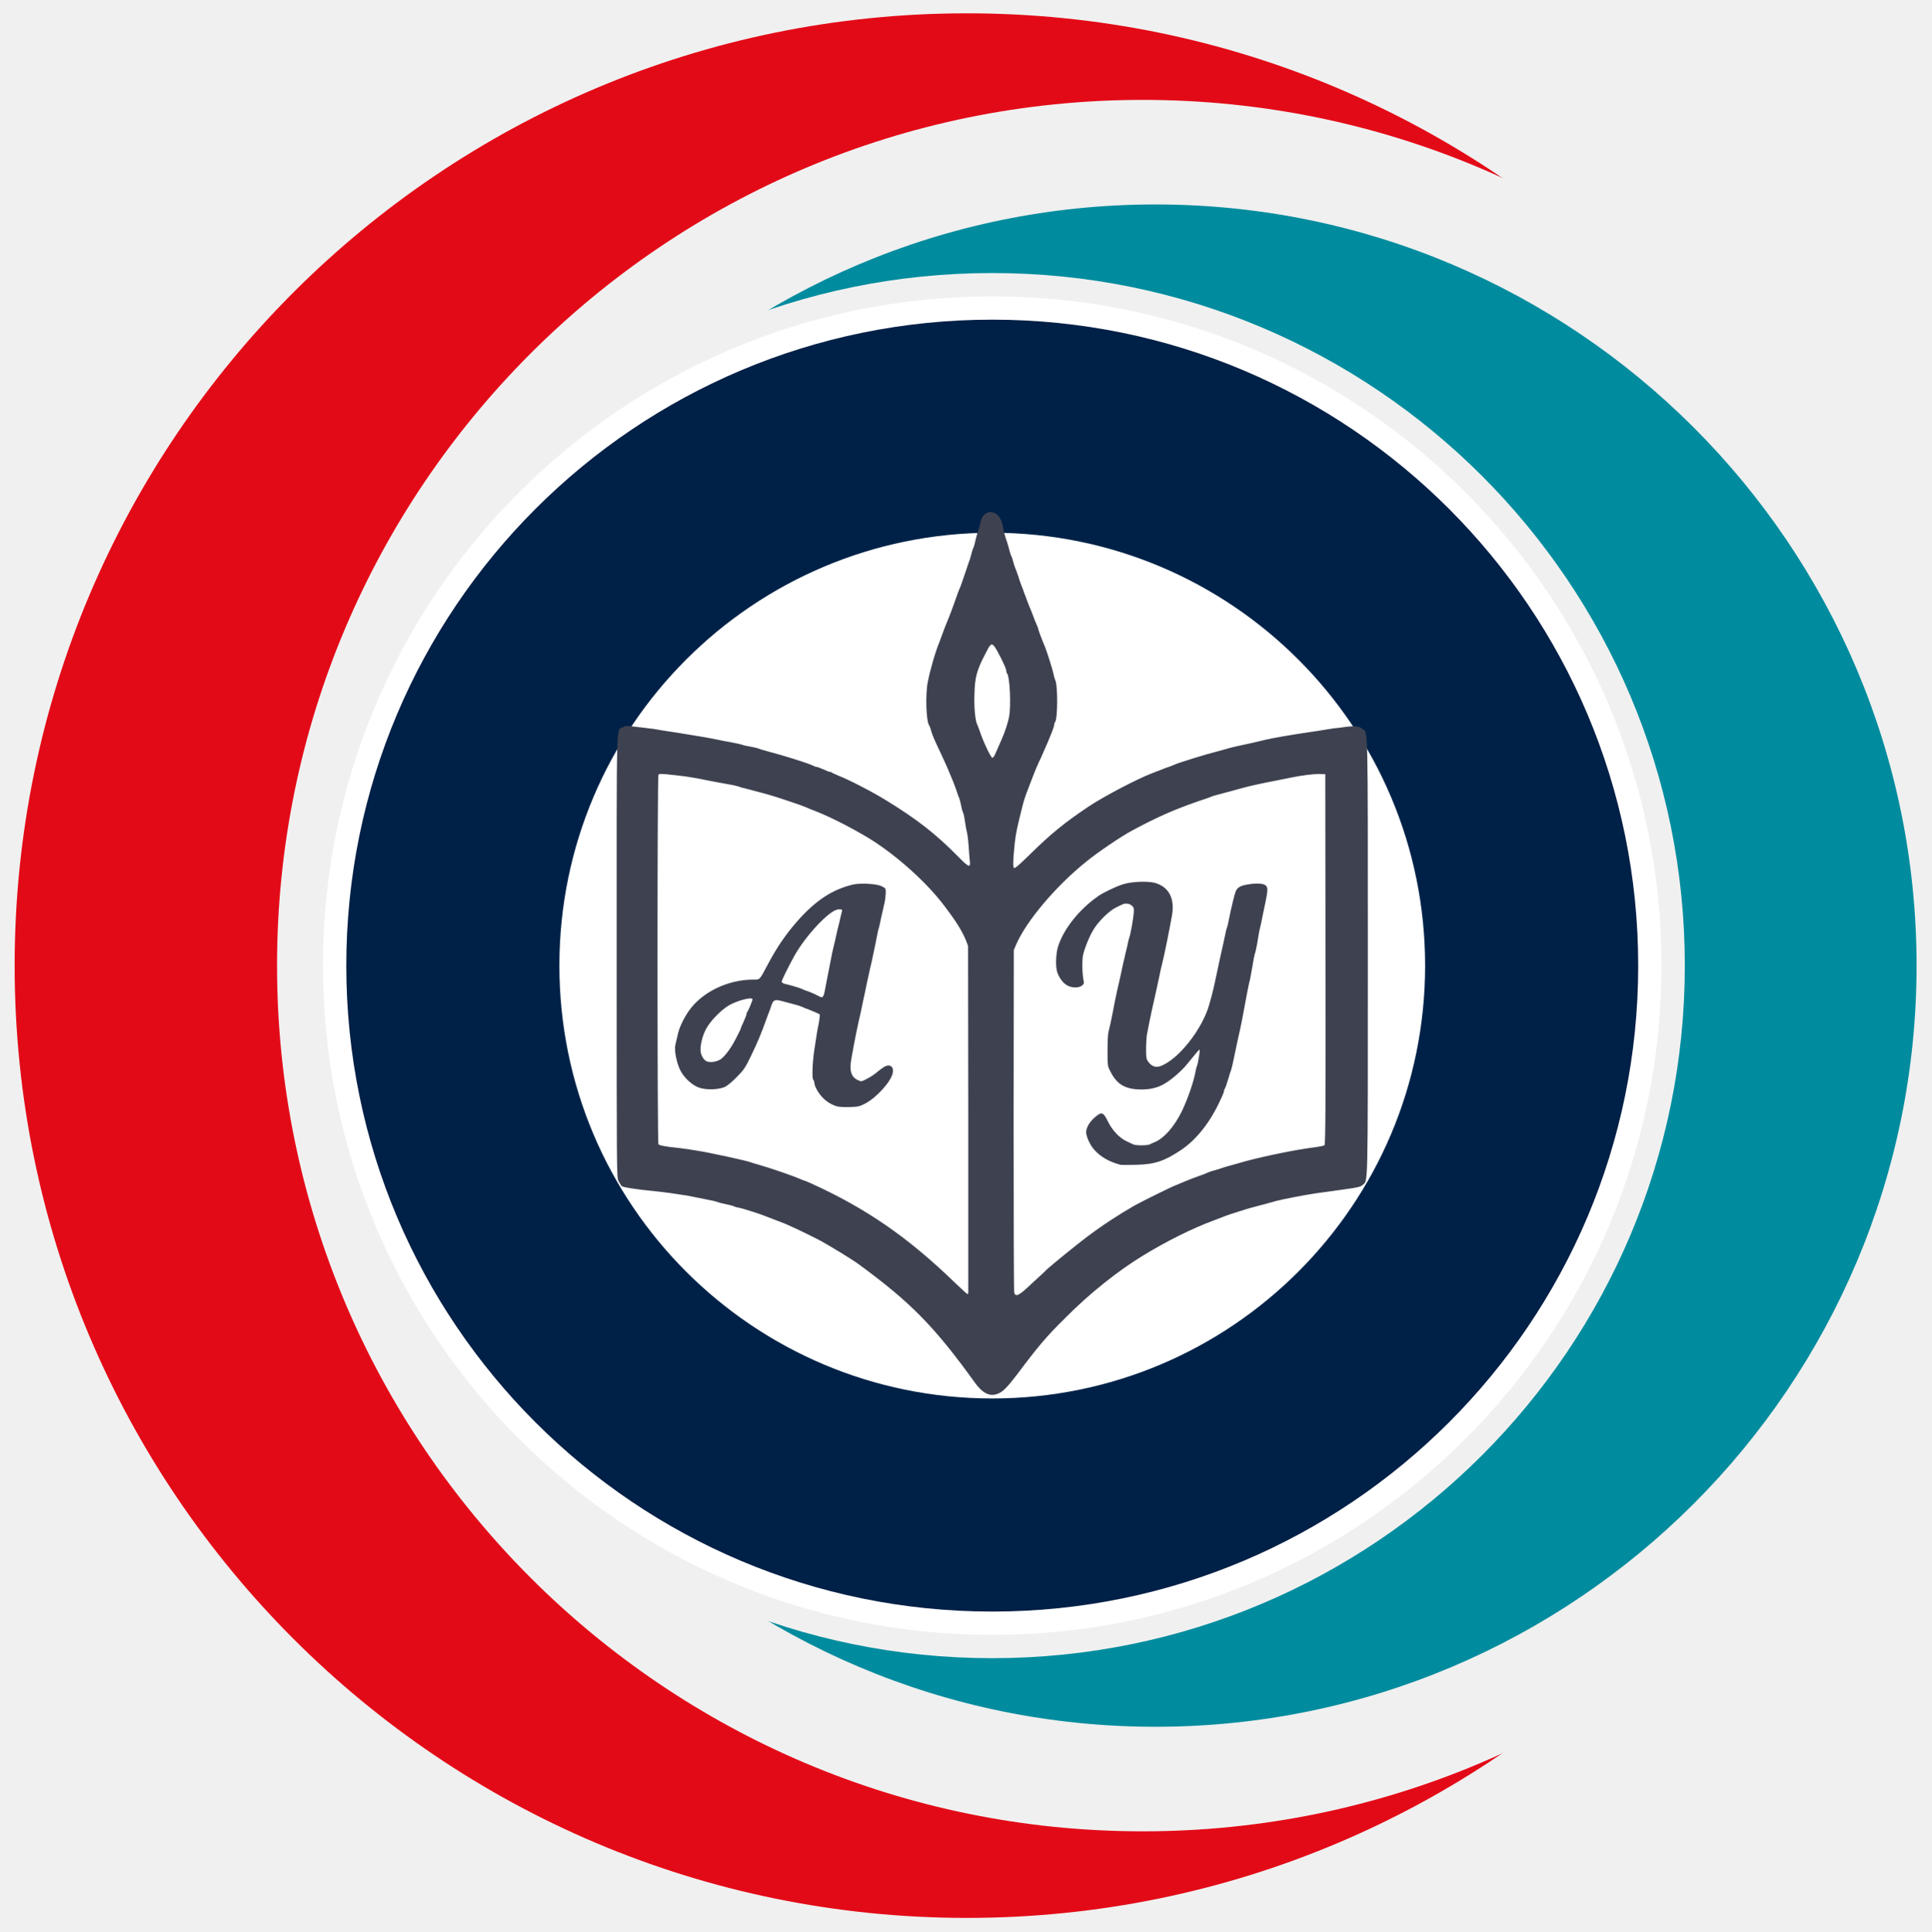
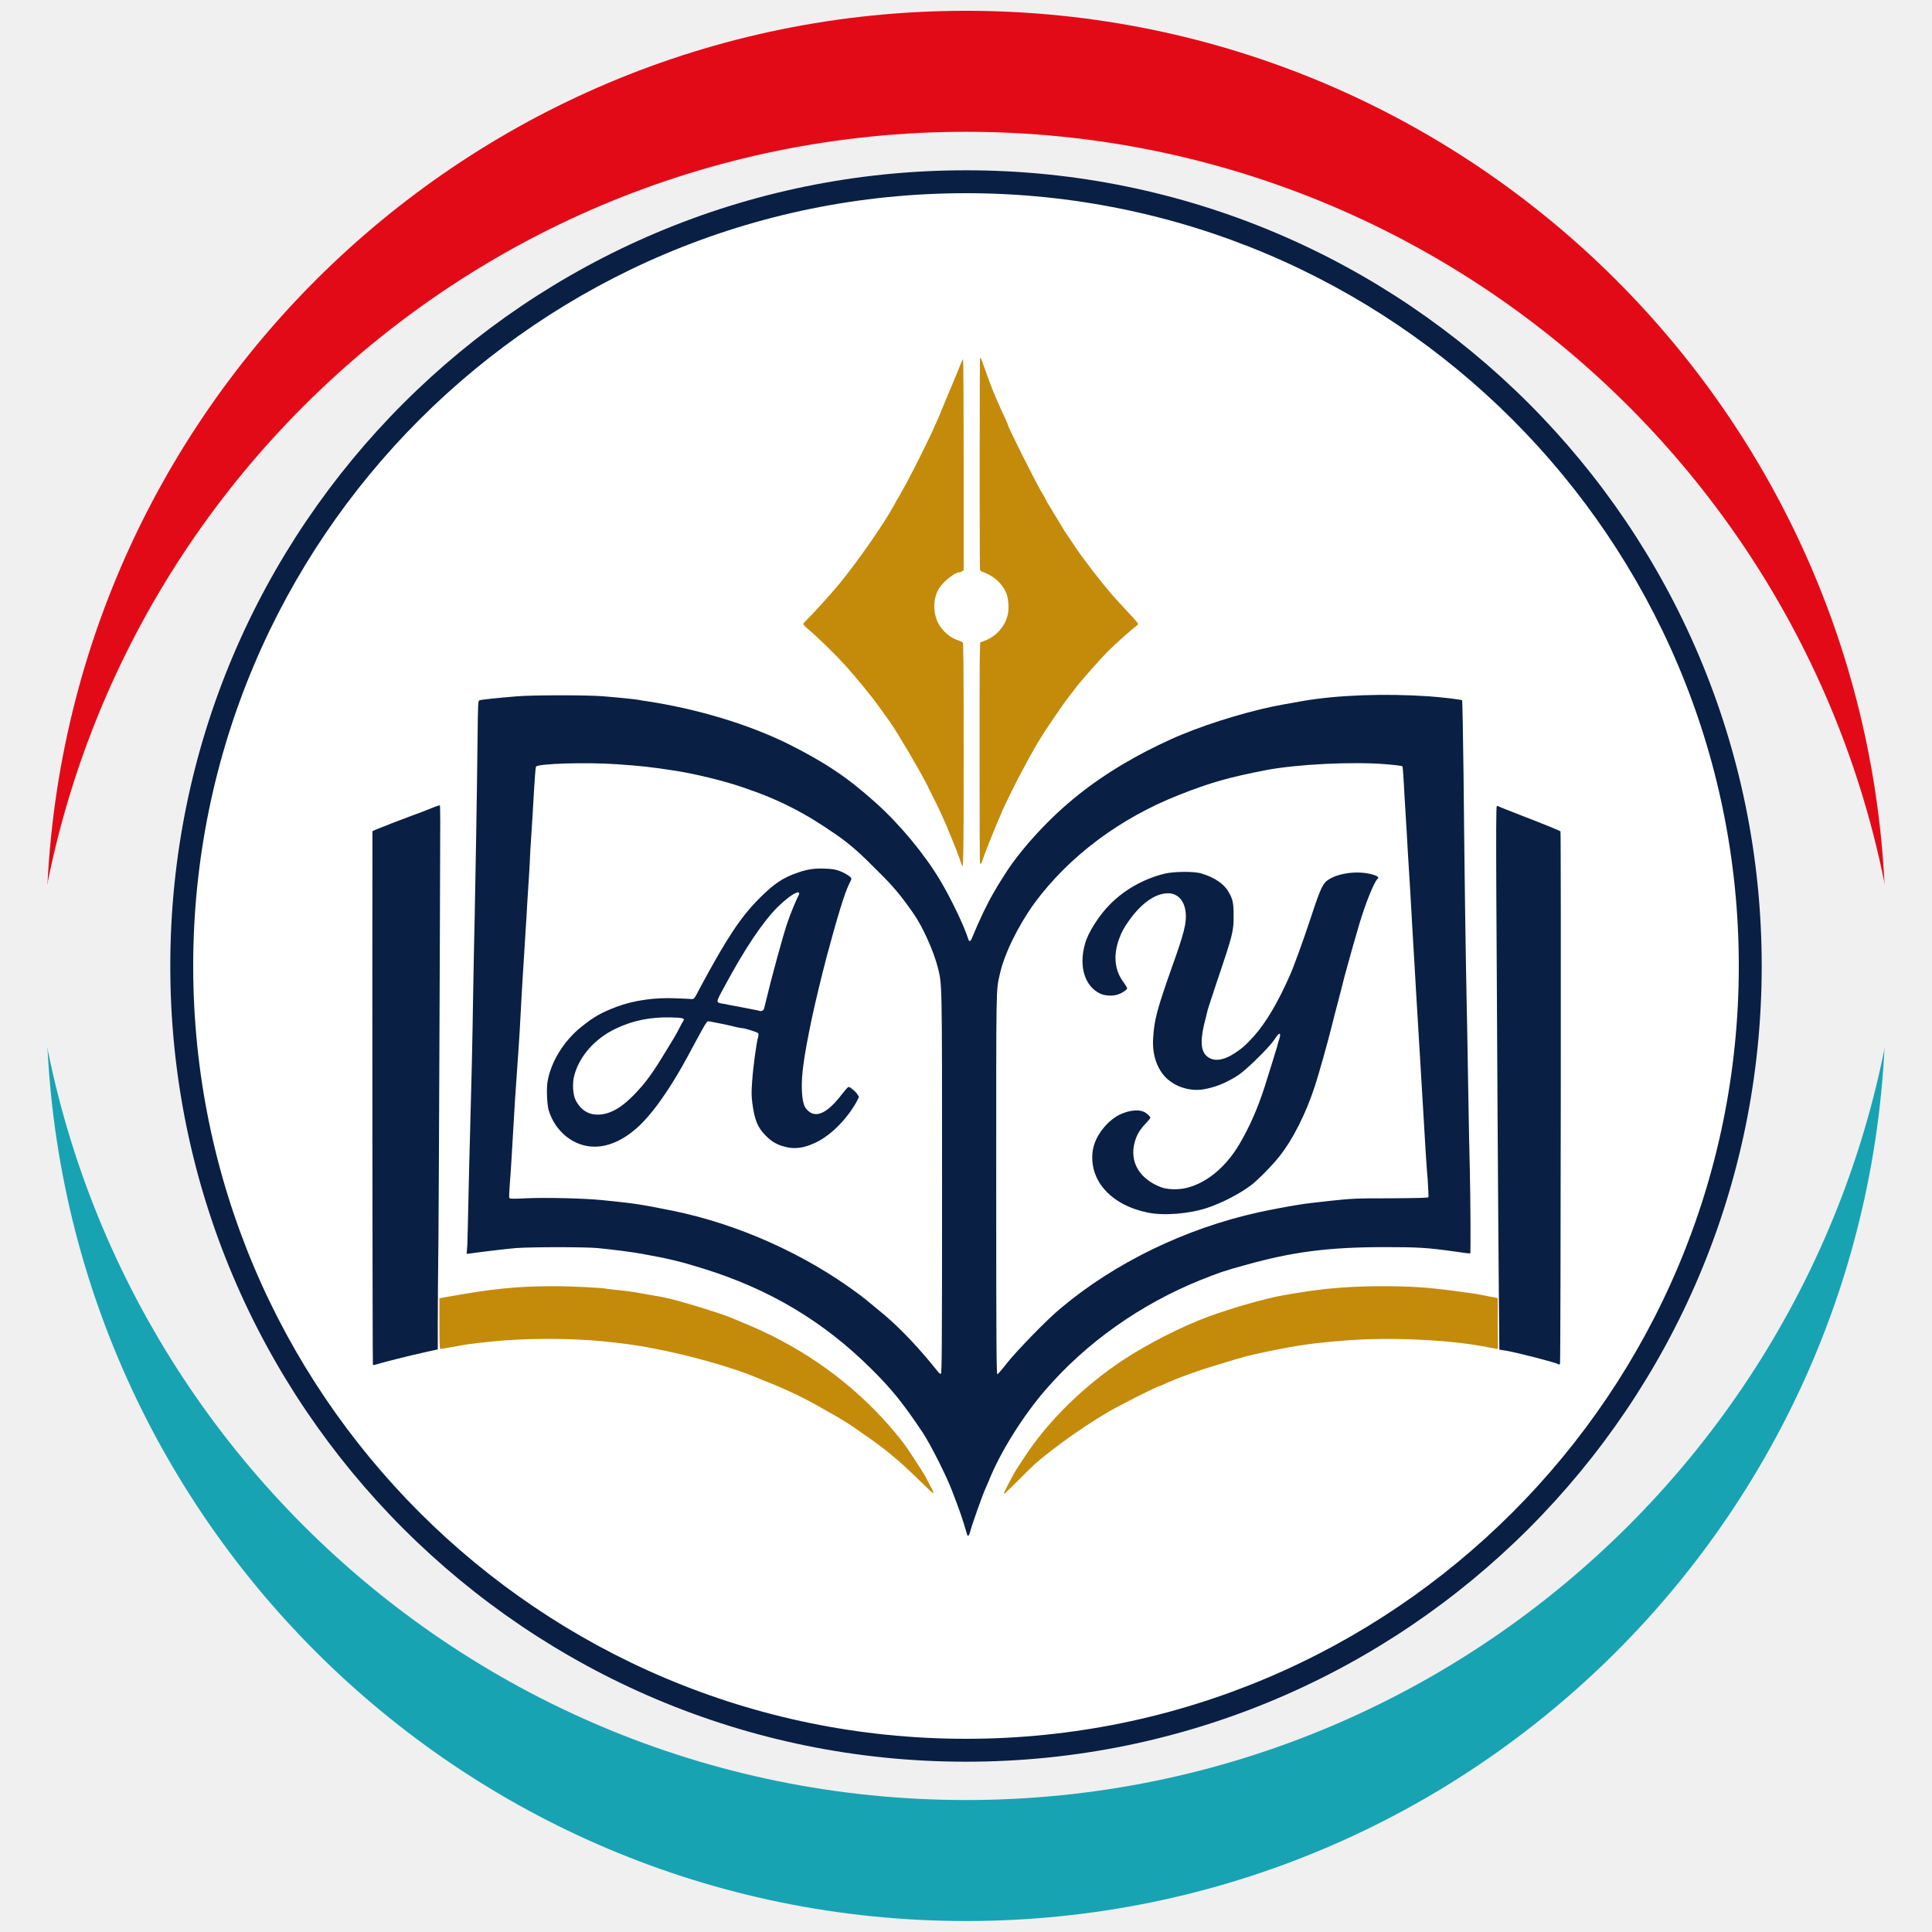
- <svg xmlns="http://www.w3.org/2000/svg" viewBox="15 17.4 290 290" role="img" aria-label="Arif Yılmaz logosu">
-   <mask id="km">
-     <rect x="0" y="0" width="330" height="330" fill="#fff" />
-     <path fill="#000" d="M56.6 162.4a130.0 130.0 0 1 0 260.0 0a130.0 130.0 0 1 0 -260.0 0Z" />
+ <svg xmlns="http://www.w3.org/2000/svg" viewBox="22 34 1180 1180" role="img" aria-label="Arif Yılmaz logosu">
+   <mask id="ky">
+     <rect x="0" y="0" width="1300" height="1300" fill="#fff" />
+     <path fill="#000" d="M39.8 686.7a572.2 572.2 0 1 0 1144.4 0a572.2 572.2 0 1 0 -1144.4 0Z" />
  </mask>
-   <mask id="fm">
-     <rect x="0" y="0" width="330" height="330" fill="#fff" />
-     <path fill="#000" d="M60.0 162.4a104.0 104.0 0 1 0 208.0 0a104.0 104.0 0 1 0 -208.0 0Z" />
+   <mask id="fy">
+     <rect x="0" y="0" width="1300" height="1300" fill="#fff" />
+     <path fill="#000" d="M39.8 561.2a572.2 572.2 0 1 0 1144.4 0a572.2 572.2 0 1 0 -1144.4 0Z" />
  </mask>
-   <path fill="#E30A17" mask="url(#km)" d="M17.2 162.4a143.0 143.0 0 1 0 286.0 0a143.0 143.0 0 1 0 -286.0 0Z" />
-   <path fill="#008C9E" mask="url(#fm)" d="M74.2 162.4a114.3 114.3 0 1 0 228.6 0a114.3 114.3 0 1 0 -228.6 0Z" />
-   <path fill="#fff" d="M63.5 162.4a100.5 100.5 0 1 0 201.0 0a100.5 100.5 0 1 0 -201.0 0Z" />
-   <path fill="#002147" fill-rule="evenodd" d="M67.0 162.4a97.0 97.0 0 1 0 194.0 0a97.0 97.0 0 1 0 -194.0 0ZM99.0 162.4a65.0 65.0 0 1 0 130.0 0a65.0 65.0 0 1 0 -130.0 0Z" />
-   <path fill="#3E4250" fill-rule="evenodd" transform="translate(87.20 83.80) scale(0.3)" d="M251.9 475.5C250.7 474.8 248.7 472.7 247.5 471.0C227.2 442.8 215.3 430.6 188.9 411.3C185.9 409.1 175.6 402.8 170.2 399.8C167.6 398.4 157.0 393.2 155.2 392.5C154.7 392.2 153.4 391.7 152.3 391.2C151.3 390.8 149.0 389.9 147.1 389.2C145.2 388.5 143.3 387.7 142.7 387.5C140.7 386.6 131.1 383.5 129.2 383.2C128.1 383.0 127.0 382.7 126.7 382.5C126.4 382.3 124.7 381.8 123.0 381.5C121.2 381.1 119.3 380.7 118.7 380.4C118.2 380.2 117.0 379.9 116.2 379.7C112.9 379.0 104.6 377.4 103.2 377.1C98.3 376.3 91.1 375.3 87.0 374.9C77.6 374.0 71.4 373.0 70.6 372.4C70.2 372.1 69.5 370.9 68.9 369.8C68.0 367.8 68.0 365.6 68.0 257.1C68.0 135.0 67.7 144.4 71.1 142.7C72.5 141.9 73.2 141.9 77.9 142.5C80.8 142.8 83.8 143.2 84.5 143.3C85.1 143.3 87.1 143.6 88.7 143.9C90.4 144.2 94.6 144.9 98.2 145.4C105.9 146.6 115.3 148.2 118.5 148.9C119.7 149.2 122.7 149.8 125.2 150.2C127.7 150.7 130.2 151.2 130.7 151.4C131.3 151.7 133.2 152.1 135.0 152.4C136.7 152.7 138.7 153.2 139.2 153.4C139.8 153.7 142.1 154.4 144.5 155.0C151.1 156.7 162.9 160.4 165.8 161.7C166.6 162.1 167.6 162.5 167.9 162.5C168.3 162.5 169.7 163.0 171.3 163.7C172.8 164.4 174.3 165.0 174.6 165.0C175.0 165.0 175.5 165.1 175.7 165.4C176.0 165.6 177.6 166.3 179.2 167.0C184.1 168.9 195.8 174.9 202.6 179.1C218.0 188.5 227.7 196.0 238.9 207.4C244.5 213.1 245.3 213.3 244.7 209.0C244.6 207.7 244.3 204.7 244.2 202.2C244.0 199.7 243.7 196.9 243.5 196.0C243.2 195.0 242.7 192.4 242.4 190.2C242.1 188.0 241.7 186.0 241.5 185.7C241.3 185.4 240.8 183.9 240.5 182.2C240.2 180.6 239.7 178.8 239.5 178.2C239.2 177.7 238.7 176.2 238.3 175.0C237.5 172.5 235.8 168.2 234.6 165.5C234.2 164.5 233.5 163.0 233.2 162.2C232.8 161.4 231.7 158.8 230.6 156.5C226.8 148.5 226.0 146.6 225.4 144.4C225.1 143.2 224.6 142.0 224.4 141.7C222.9 139.6 222.5 126.4 223.7 120.2C224.9 114.0 227.5 105.0 229.5 100.2C229.7 99.7 230.8 96.7 231.9 93.7C233.1 90.7 234.2 87.8 234.5 87.2C234.7 86.7 235.9 83.6 237.0 80.5C238.1 77.3 239.3 74.0 239.7 73.2C240.1 72.4 241.2 69.2 242.2 66.2C243.2 63.2 244.2 60.3 244.4 59.7C244.7 59.2 245.1 57.6 245.5 56.2C245.8 54.8 246.3 53.5 246.4 53.2C246.6 52.9 247.1 51.5 247.4 50.0C248.1 46.9 248.9 44.2 249.5 42.7C249.7 42.2 250.0 40.8 250.2 39.8C250.6 37.2 252.8 35.0 255.0 35.0C258.0 35.0 260.5 37.6 261.2 41.7C261.5 43.8 262.8 48.6 263.5 50.2C263.7 50.8 264.1 52.3 264.5 53.7C264.8 55.1 265.3 56.4 265.4 56.7C265.6 57.0 266.1 58.2 266.4 59.5C266.7 60.7 267.2 62.2 267.4 62.7C267.7 63.3 268.4 65.2 269.0 67.0C269.5 68.7 270.2 70.7 270.4 71.2C270.7 71.8 271.1 73.0 271.5 74.0C271.8 74.9 272.2 76.2 272.5 76.7C272.7 77.3 273.2 78.7 273.7 80.0C274.2 81.2 274.8 82.9 275.2 83.7C275.5 84.5 276.1 86.0 276.5 87.0C276.8 87.9 277.5 89.7 278.0 90.8C278.5 92.0 279.0 93.1 279.0 93.3C278.9 93.7 281.2 99.7 282.5 102.7C283.5 105.2 286.4 114.4 286.7 116.2C286.9 117.3 287.3 118.6 287.5 119.0C288.9 121.7 288.8 138.7 287.4 140.2C287.2 140.4 287.0 141.0 287.0 141.5C287.0 141.9 286.5 143.5 285.9 145.0C284.4 148.8 283.9 150.0 280.5 157.7C279.8 159.1 278.8 161.3 278.2 162.7C277.6 164.1 276.4 167.1 275.5 169.5C271.8 179.2 272.1 178.0 269.4 189.2C267.9 195.4 267.4 198.2 266.8 205.6C266.4 210.8 266.4 212.6 266.9 213.1C267.3 213.5 269.3 211.8 275.3 205.9C285.5 195.9 292.0 190.6 304.2 182.4C311.7 177.4 328.2 168.7 336.0 165.7C338.6 164.7 341.2 163.7 341.7 163.5C342.3 163.2 343.5 162.8 344.5 162.5C345.4 162.1 346.7 161.7 347.2 161.4C349.7 160.3 363.3 156.1 369.0 154.7C370.7 154.2 372.5 153.7 373.0 153.6C373.9 153.2 380.4 151.7 386.2 150.5C388.7 149.9 391.7 149.2 393.0 148.9C396.2 148.1 405.1 146.6 413.0 145.4C416.7 144.9 421.1 144.2 422.7 143.9C424.4 143.6 426.4 143.3 427.2 143.2C428.0 143.2 430.7 142.8 433.1 142.5C437.8 141.9 439.5 142.1 441.4 143.6C444.1 145.6 444.0 139.5 444.0 257.8C444.0 377.0 444.1 369.2 441.4 371.8C440.4 372.7 438.9 373.1 432.9 373.9C429.0 374.5 424.8 375.0 423.7 375.2C422.6 375.3 420.2 375.7 418.5 375.9C412.9 376.7 401.0 379.0 397.7 379.9C396.6 380.3 394.0 380.9 392.0 381.5C388.0 382.5 382.2 384.1 381.0 384.6C380.5 384.7 379.0 385.2 377.5 385.7C375.9 386.2 373.9 386.8 373.0 387.2C372.0 387.6 369.3 388.6 367.0 389.5C356.2 393.5 343.5 399.8 331.7 407.0C319.0 414.7 304.7 426.1 292.7 438.2C283.0 447.8 279.5 451.9 268.0 467.2C263.5 473.1 261.2 475.4 258.8 476.3C256.2 477.3 254.3 477.0 251.9 475.5ZM275.6 421.3C279.0 418.2 282.5 415.0 283.4 414.0C286.2 411.5 297.2 402.5 303.0 398.1C310.8 392.2 319.0 386.8 327.2 382.1C330.5 380.2 347.2 372.0 347.7 372.0C347.8 372.0 348.9 371.5 350.1 371.0C351.3 370.5 354.1 369.3 356.5 368.4C358.8 367.6 361.3 366.6 362.0 366.4C364.7 365.2 365.3 365.0 367.5 364.4C368.7 364.1 370.2 363.6 370.7 363.4C371.3 363.2 373.1 362.6 374.7 362.2C376.4 361.7 380.2 360.7 383.2 359.8C393.0 357.2 408.6 354.0 417.7 352.9C419.9 352.6 422.0 352.2 422.3 351.9C422.8 351.4 422.9 333.5 422.8 258.8L422.7 166.2L420.2 166.1C417.8 165.9 410.0 166.9 405.5 167.9C404.2 168.2 400.8 168.8 398.0 169.4C392.2 170.5 384.7 172.1 382.0 172.9C381.0 173.2 378.5 173.8 376.5 174.4C368.6 176.5 366.7 177.0 365.7 177.4C365.2 177.7 362.2 178.7 359.2 179.7C347.3 183.8 338.4 187.7 326.0 194.4C321.0 197.0 308.3 205.6 303.0 210.0C287.7 222.3 273.0 239.8 268.0 251.4L266.8 254.2L266.7 339.5C266.7 386.3 266.8 425.2 267.0 425.8C267.8 428.0 269.4 427.2 275.6 421.3ZM244.0 425.8C244.0 425.5 244.0 386.3 244.0 338.7L243.9 252.2L242.9 249.5C241.0 244.9 238.3 240.4 232.7 233.0C224.4 221.7 210.6 209.0 197.2 200.1C189.7 195.2 176.4 188.2 168.1 184.9C165.9 184.1 163.5 183.1 162.7 182.7C160.7 181.8 147.0 177.2 143.2 176.2C135.5 174.1 132.6 173.4 131.5 173.1C130.8 173.0 129.8 172.7 129.2 172.4C128.7 172.2 126.2 171.6 123.7 171.2C121.2 170.8 116.8 169.9 114.0 169.4C111.1 168.8 107.6 168.1 106.2 167.9C104.8 167.6 100.5 167.0 96.5 166.6C90.3 165.9 89.3 165.9 88.9 166.5C88.3 167.4 88.3 350.5 88.9 351.4C89.2 351.9 91.2 352.3 94.8 352.8C97.8 353.1 101.8 353.6 103.7 353.9C105.6 354.2 107.9 354.6 108.7 354.7C114.5 355.6 132.0 359.4 135.0 360.4C135.6 360.7 137.6 361.2 139.2 361.7C145.5 363.5 156.2 367.2 159.8 368.8C160.6 369.1 161.5 369.5 161.6 369.5C161.8 369.5 163.4 370.1 165.3 371.0C192.9 383.5 214.0 398.1 237.4 420.8C240.6 423.9 243.4 426.4 243.6 426.4C243.8 426.4 244.0 426.2 244.0 425.8ZM320.2 361.7C314.7 360.3 310.1 357.7 307.0 354.1C305.0 351.9 303.0 347.5 303.0 345.4C303.0 343.2 304.6 340.3 307.3 338.0C310.7 335.0 311.5 335.2 313.8 339.8C316.0 344.4 319.6 348.2 323.2 349.9C324.6 350.6 326.1 351.3 326.6 351.5C327.7 352.1 333.7 352.1 334.8 351.5C335.3 351.2 336.5 350.7 337.5 350.3C342.2 348.2 347.1 342.6 350.9 334.9C353.6 329.3 356.5 321.1 357.5 316.2C357.8 314.6 358.2 312.8 358.5 312.2C359.0 310.9 360.1 304.4 359.8 304.1C359.6 303.9 358.5 305.2 353.7 311.1C351.0 314.5 346.1 318.8 342.6 320.9C339.2 323.0 335.5 324.0 330.7 324.0C322.7 324.0 318.4 321.5 315.2 315.1C313.7 312.3 313.7 312.0 313.7 304.5C313.7 299.9 313.9 295.9 314.3 294.7C314.6 293.6 315.5 289.7 316.2 286.0C316.9 282.2 317.9 277.3 318.4 275.0C319.0 272.6 319.9 268.5 320.5 265.7C321.1 263.0 321.7 259.9 322.0 259.0C322.2 258.0 322.8 255.3 323.4 253.0C323.9 250.6 324.4 248.4 324.6 248.0C325.2 246.4 326.6 238.6 326.8 235.9C327.0 233.4 326.9 232.9 325.9 232.0C324.7 230.9 322.6 230.6 321.1 231.4C320.6 231.6 319.1 232.3 317.8 233.0C314.7 234.5 309.7 239.3 307.1 243.3C305.0 246.5 302.5 252.4 301.5 256.5C300.9 258.8 301.0 266.2 301.7 269.4C302.0 270.8 301.9 271.2 300.9 272.0C299.3 273.3 295.8 273.2 293.5 271.9C291.5 270.8 289.6 268.3 288.6 265.5C287.6 262.8 287.8 256.2 288.9 252.6C291.6 243.8 299.5 233.8 309.2 227.1C311.7 225.4 317.7 222.5 321.1 221.4C325.4 219.9 333.8 219.6 337.5 220.6C344.4 222.6 347.4 228.4 346.0 236.7C345.0 242.5 341.9 258.0 341.0 261.2C340.7 262.3 340.0 265.3 339.5 268.0C338.4 273.2 336.9 279.8 335.7 285.2C335.3 287.1 334.7 289.9 334.4 291.5C334.1 293.0 333.7 295.3 333.4 296.6C333.2 297.9 333.0 301.2 333.0 303.8C333.0 307.8 333.1 308.8 334.0 310.0C335.6 312.3 337.6 313.1 339.9 312.4C348.8 309.5 361.3 293.8 364.7 281.2C365.2 279.6 365.7 277.4 366.0 276.5C366.5 274.7 367.6 269.8 369.5 260.7C370.0 258.2 370.8 254.7 371.2 253.0C371.6 251.2 372.2 248.5 372.5 247.0C372.8 245.4 373.2 243.8 373.4 243.2C373.7 242.7 374.2 240.4 374.6 238.2C375.6 233.2 377.2 226.6 377.8 225.0C378.6 223.0 380.0 222.1 383.2 221.5C387.9 220.6 391.8 220.8 392.9 221.9C394.2 223.2 394.1 224.2 391.4 236.7C390.9 239.5 390.2 242.6 389.9 243.7C389.6 244.8 389.1 247.8 388.7 250.5C388.2 253.1 387.7 255.7 387.4 256.2C387.2 256.8 386.7 259.3 386.3 262.0C385.8 264.6 385.3 267.7 385.0 269.0C384.4 271.2 383.4 276.3 381.5 286.7C380.9 289.7 380.3 293.1 380.0 294.2C379.7 295.3 379.1 298.3 378.5 301.0C376.5 310.8 375.9 313.2 375.5 314.5C375.2 315.1 374.5 317.4 373.9 319.5C373.3 321.5 372.6 323.4 372.4 323.7C372.1 323.9 372.0 324.4 372.0 324.8C372.0 325.1 371.3 327.0 370.4 328.8C365.4 340.0 358.4 349.0 350.5 354.3C342.1 359.9 337.3 361.5 328.0 361.7C324.2 361.8 320.8 361.8 320.2 361.7ZM178.1 332.4C174.3 331.2 171.3 328.9 168.9 325.3C167.8 323.6 167.0 321.7 167.0 321.0C167.0 320.3 166.7 319.4 166.4 319.1C165.7 318.4 166.0 310.4 166.9 304.5C168.2 295.8 168.4 294.5 169.2 290.7C169.6 288.5 169.8 286.6 169.6 286.4C169.4 286.2 167.4 285.3 165.2 284.4C163.0 283.6 160.8 282.7 160.2 282.4C159.7 282.2 157.9 281.6 156.2 281.2C154.6 280.8 152.0 280.1 150.5 279.7C147.3 278.8 146.4 279.2 145.5 281.8C145.2 282.8 144.7 284.2 144.5 284.7C144.2 285.3 143.5 287.3 142.8 289.2C140.5 295.7 138.4 300.7 135.2 307.3C132.4 313.1 131.5 314.4 128.1 317.8C126.0 320.0 123.3 322.2 122.2 322.7C119.2 324.1 113.1 324.3 109.6 323.2C106.0 322.1 101.8 318.3 99.8 314.3C98.0 310.7 96.7 304.1 97.4 301.6C97.7 300.5 98.1 298.4 98.5 296.9C99.1 293.6 101.2 289.0 103.9 285.0C110.4 275.4 123.5 269.0 136.4 269.0C139.8 269.0 139.4 269.4 143.5 261.7C148.2 252.8 152.7 246.2 159.0 239.1C168.0 229.1 176.2 223.8 186.4 221.4C190.2 220.6 198.2 221.0 200.7 222.3C202.6 223.2 202.7 223.3 202.7 225.7C202.6 227.1 202.4 229.2 202.1 230.5C201.8 231.7 201.1 234.8 200.5 237.5C200.0 240.1 199.4 242.5 199.3 243.0C199.1 243.4 198.6 245.5 198.2 247.7C197.8 249.9 197.0 253.8 196.4 256.5C195.9 259.1 195.2 262.1 194.9 263.2C194.7 264.3 194.0 267.3 193.4 270.0C192.9 272.6 192.0 276.8 191.4 279.5C190.9 282.1 190.2 285.1 190.0 286.2C188.8 291.1 187.1 299.4 185.5 308.5C184.4 314.5 185.3 317.7 188.7 319.3C190.4 320.1 190.5 320.1 192.8 318.9C194.1 318.3 196.2 317.0 197.5 316.0C201.3 312.8 202.8 312.0 204.1 312.0C205.8 312.0 206.6 313.5 206.2 315.7C205.4 320.0 198.1 328.1 192.3 331.1C189.6 332.5 188.7 332.7 184.5 332.8C181.8 332.9 179.0 332.7 178.1 332.4ZM120.3 308.7C122.6 306.9 125.5 302.9 127.9 298.1C129.0 295.9 130.0 294.0 130.0 293.8C130.0 293.6 130.6 292.0 131.5 290.2C132.3 288.4 133.0 286.6 133.0 286.3C133.0 285.9 133.1 285.4 133.4 285.2C133.9 284.6 136.0 279.5 136.0 278.9C136.0 277.5 128.5 279.4 124.2 281.9C120.1 284.3 114.6 290.0 112.6 294.0C110.7 297.6 109.6 302.8 110.1 305.5C110.6 307.8 112.1 309.8 113.6 310.1C115.7 310.6 118.7 309.9 120.3 308.7ZM172.5 272.9C173.3 268.8 174.1 264.6 175.9 255.5C176.2 254.2 176.9 251.2 177.5 248.7C178.0 246.2 178.9 242.4 179.5 240.2C180.0 238.0 180.5 235.7 180.7 235.1C181.1 233.9 180.7 233.7 178.7 233.9C174.4 234.4 162.6 247.0 156.9 257.2C153.4 263.6 150.4 269.7 150.6 270.2C150.8 270.5 151.4 270.9 152.0 271.1C155.2 271.8 159.4 273.1 160.8 273.7C161.6 274.1 162.5 274.5 162.7 274.5C163.1 274.5 167.4 276.3 169.0 277.2C171.3 278.5 171.6 278.0 172.5 272.9ZM257.4 156.3C258.4 154.0 259.2 152.1 260.6 149.0C262.3 145.2 263.8 140.7 264.4 137.6C265.5 132.2 264.8 117.2 263.4 115.7C263.2 115.5 263.0 114.8 263.0 114.3C263.0 113.0 258.2 103.4 256.9 102.0C255.5 100.5 255.0 101.0 252.3 106.4C248.3 114.1 247.3 117.7 247.1 125.9C246.8 132.7 247.5 139.5 248.5 141.4C248.7 141.9 249.3 143.2 249.7 144.5C251.3 149.5 255.3 158.0 256.1 158.0C256.4 158.0 257.0 157.2 257.4 156.3Z" />
+   <path fill="#E30A17" mask="url(#ky)" d="M50.3 602.3a561.7 561.7 0 1 0 1123.4 0a561.7 561.7 0 1 0 -1123.4 0Z" />
+   <path fill="#18A3B3" mask="url(#fy)" d="M50.3 645.6a561.7 561.7 0 1 0 1123.4 0a561.7 561.7 0 1 0 -1123.4 0Z" />
+   <path fill="#FFFFFF" d="M126.0 624.0a486.0 486.0 0 1 0 972.0 0a486.0 486.0 0 1 0 -972.0 0Z" />
+   <path fill="#0A1F44" fill-rule="evenodd" d="M126.0 624.0a486.0 486.0 0 1 0 972.0 0a486.0 486.0 0 1 0 -972.0 0ZM140.0 624.0a472.0 472.0 0 1 0 944.0 0a472.0 472.0 0 1 0 -944.0 0Z" />
+   <g transform="translate(-258.46 -229.82) scale(1.42)">
+     <path fill="#0A1F44" fill-rule="evenodd" d="M613.5 845.9C611.3 838.4 610.6 836.4 607.0 827.0C604.5 820.4 597.7 807.0 594.4 802.0C586.2 789.7 581.1 783.3 572.4 774.7C551.8 754.2 528.6 740.3 499.9 731.4C490.3 728.4 484.9 727.1 473.7 725.1C469.5 724.3 461.5 723.3 454.5 722.6C448.8 722.1 426.5 722.1 419.5 722.6C415.0 723.0 406.4 724.0 399.9 724.9L398.2 725.1L398.5 721.6C398.6 719.7 398.8 710.4 399.0 701.0C399.2 691.6 399.5 678.8 399.7 672.7C400.3 651.5 400.7 634.4 401.0 614.0C401.2 602.7 401.5 587.1 401.7 579.3C402.0 563.8 402.6 531.8 402.9 504.7C403.1 487.4 403.1 487.3 403.8 487.0C404.5 486.7 411.2 486.0 419.7 485.3C426.3 484.7 451.1 484.7 457.3 485.3C465.6 486.0 472.1 486.7 472.6 486.9C472.9 486.9 474.0 487.2 475.1 487.3C497.3 490.6 519.7 497.4 536.8 505.9C552.5 513.8 562.1 520.2 574.2 531.1C584.4 540.2 595.1 553.1 601.8 564.3C606.6 572.3 612.3 584.3 613.9 589.5C614.3 590.9 614.9 590.9 615.5 589.4C617.4 584.8 618.4 582.6 620.5 578.1C621.9 575.3 623.6 571.9 624.4 570.6C625.2 569.3 626.0 567.9 626.1 567.7C626.2 567.4 626.6 566.8 626.9 566.3C627.2 565.8 628.3 564.1 629.3 562.5C633.6 555.5 640.5 547.1 648.3 539.3C659.0 528.6 671.2 519.5 685.7 511.5C690.8 508.6 700.4 503.9 705.7 501.8C718.9 496.3 737.2 490.9 750.0 488.7C752.3 488.3 755.8 487.7 757.8 487.3C773.1 484.7 793.1 484.0 812.3 485.3C817.9 485.7 826.1 486.7 826.4 487.0C826.5 487.1 826.8 501.4 827.0 518.7C827.4 560.8 827.9 595.4 828.3 614.7C828.5 623.4 828.8 640.8 829.0 653.5C829.2 666.1 829.5 682.0 829.7 688.7C830.0 702.0 830.1 724.6 829.9 724.9C829.8 725.0 826.5 724.6 822.6 724.0C811.0 722.4 807.3 722.2 793.0 722.2C769.1 722.2 753.4 724.2 733.2 729.9C724.3 732.3 721.8 733.2 714.0 736.3C688.0 746.8 664.8 763.2 647.1 783.7C637.6 794.7 627.7 810.4 622.9 822.5C622.2 824.1 621.5 825.8 621.3 826.2C620.3 828.3 615.5 841.7 614.7 844.9C614.3 846.3 613.8 846.8 613.5 845.9ZM630.7 772.0C634.8 766.8 647.9 753.3 653.6 748.6C677.0 728.9 707.5 714.1 739.0 707.2C743.0 706.3 751.4 704.7 756.5 703.9C758.1 703.6 764.0 702.9 769.5 702.3C779.2 701.3 780.0 701.2 795.6 701.2C808.8 701.1 811.8 701.0 811.9 700.7C812.0 700.4 811.8 697.1 811.6 693.4C811.0 686.6 810.6 679.5 810.0 669.3C809.6 662.5 809.1 654.0 808.5 644.2C807.3 624.6 807.0 619.6 806.5 611.0C806.2 606.0 805.8 598.2 805.5 593.8C805.2 589.4 804.8 581.6 804.5 576.5C804.2 571.4 803.8 563.8 803.5 559.7C803.2 555.5 802.8 547.9 802.5 542.7C802.2 537.4 801.8 530.8 801.6 528.0C801.5 525.2 801.2 521.2 801.1 519.3C801.0 517.3 800.8 515.6 800.7 515.4C800.6 515.2 797.4 514.8 793.7 514.5C779.3 513.3 755.4 514.5 742.2 517.0C726.2 520.1 718.0 522.4 704.9 527.6C679.3 537.6 657.3 554.1 642.4 574.3C635.4 584.0 629.4 596.2 627.5 605.0C625.9 612.2 626.0 607.9 626.0 695.2C626.0 764.7 626.1 777.0 626.5 776.9C626.7 776.9 628.6 774.7 630.7 772.0ZM602.7 694.6C602.7 605.6 602.7 609.5 600.9 602.0C599.1 594.9 594.4 584.4 590.4 578.7C585.1 571.1 581.9 567.2 575.3 560.7C567.3 552.6 563.1 548.9 557.2 544.8C543.7 535.4 532.6 529.7 517.2 524.5C509.2 521.7 496.8 518.7 488.0 517.3C477.0 515.6 472.9 515.2 462.8 514.5C450.0 513.6 429.1 514.2 428.1 515.5C427.8 516.0 427.6 518.6 426.5 537.7C426.2 542.5 425.8 548.9 425.6 551.8C425.5 554.8 425.2 559.9 425.0 563.2C424.8 566.5 424.5 571.3 424.3 574.0C424.2 576.7 423.8 582.7 423.5 587.3C423.2 592.0 422.8 599.2 422.5 603.3C422.2 607.5 421.8 615.3 421.5 620.8C421.2 626.3 420.8 633.8 420.5 637.5C419.2 655.4 418.7 663.7 418.0 676.2C417.8 679.3 417.5 685.2 417.2 689.3C416.3 701.8 416.3 701.0 417.0 701.3C417.3 701.4 420.2 701.4 423.5 701.2C432.5 700.8 448.9 701.2 456.7 702.0C471.6 703.5 473.0 703.8 487.1 706.6C514.8 712.3 543.4 725.0 566.3 742.0C568.7 743.7 570.1 744.9 578.2 751.6C585.2 757.6 592.9 765.7 601.2 776.1C601.4 776.4 601.9 776.7 602.2 776.7C602.6 776.7 602.7 767.0 602.7 694.6ZM357.9 772.7C357.7 772.5 357.6 593.6 357.7 548.7L357.7 543.3L359.2 542.6C361.3 541.7 370.1 538.3 375.5 536.3C377.9 535.5 381.3 534.1 383.1 533.4C385.0 532.6 386.6 532.1 386.7 532.2C386.9 532.3 386.9 543.8 386.8 557.8C386.8 571.7 386.6 607.1 386.5 636.3C386.4 665.6 386.2 701.9 386.1 717.2C385.9 732.4 385.8 749.6 385.8 755.5L385.8 766.2L381.2 767.2C373.0 769.0 362.1 771.8 358.8 772.8C358.4 773.0 358.0 772.9 357.9 772.7ZM867.6 772.5C867.0 771.9 849.1 767.3 845.0 766.7L842.4 766.3L842.2 744.2C841.9 712.2 841.3 613.5 841.1 570.2C841.0 545.4 841.0 532.8 841.3 532.6C841.5 532.4 841.8 532.4 842.2 532.7C842.6 532.9 846.1 534.3 850.0 535.8C863.4 541.0 868.5 543.1 868.7 543.4C869.0 543.8 868.8 771.9 868.5 772.3C868.3 772.7 867.9 772.8 867.6 772.5ZM691.0 707.3C676.5 704.3 667.3 695.1 667.3 683.6C667.3 678.3 669.5 673.5 673.8 669.1C676.6 666.4 678.9 665.0 682.3 664.0C685.4 663.2 687.7 663.2 689.5 664.0C690.7 664.5 692.3 666.0 692.3 666.6C692.3 666.7 691.4 667.9 690.2 669.1C687.7 671.8 686.5 673.8 685.6 676.9C683.2 685.4 687.5 692.8 696.8 696.4C699.5 697.5 704.5 697.6 708.0 696.7C716.7 694.5 724.8 687.7 730.6 677.9C734.8 670.8 738.3 662.9 741.3 653.7C744.0 645.1 746.3 637.8 746.8 636.0C747.0 635.0 747.5 633.4 747.8 632.5C748.4 630.7 748.1 629.9 747.2 630.8C746.9 631.2 746.0 632.3 745.3 633.4C743.1 636.6 733.6 645.9 730.3 648.1C725.0 651.6 719.9 653.6 714.7 654.4C709.1 655.2 703.0 653.2 699.1 649.4C695.1 645.5 693.0 639.2 693.5 632.3C693.9 624.6 695.3 619.5 701.5 602.0C706.9 586.9 707.9 582.8 707.5 578.4C707.0 573.2 704.1 570.0 699.9 570.0C694.4 570.0 688.2 574.4 682.8 582.2C680.8 585.1 680.0 586.5 678.9 589.5C676.2 596.8 676.9 603.3 681.0 608.6C681.7 609.6 682.3 610.6 682.3 610.9C682.3 611.4 680.4 612.8 678.7 613.4C676.6 614.3 672.9 614.2 670.8 613.2C664.1 610.1 661.4 601.5 664.2 591.7C665.4 587.1 670.2 579.5 674.9 574.8C681.1 568.5 689.4 563.8 698.3 561.6C702.3 560.6 711.2 560.5 714.3 561.5C719.7 563.1 723.9 565.9 725.8 569.2C727.7 572.3 728.1 574.1 728.1 579.3C728.2 586.1 727.8 587.7 721.1 607.5C719.0 613.7 717.2 619.4 717.0 620.0C716.9 620.6 716.4 622.3 716.1 623.7C713.8 632.1 713.8 637.1 716.1 639.6C718.7 642.4 722.9 642.3 727.9 639.2C731.3 637.1 733.3 635.4 736.8 631.5C742.1 625.6 747.4 616.5 752.3 605.3C753.9 601.8 758.2 589.9 760.7 582.3C764.8 569.8 765.9 567.2 767.5 565.3C770.6 562.0 779.2 560.2 786.0 561.5C787.7 561.8 789.4 562.4 789.8 562.7C790.5 563.2 790.5 563.3 789.9 563.9C788.3 565.7 784.8 574.5 782.3 582.8C781.6 585.2 780.2 590.0 779.2 593.5C778.2 597.0 776.7 602.5 775.8 605.8C775.0 609.1 773.6 614.4 772.8 617.5C772.0 620.6 770.8 625.0 770.3 627.2C768.5 634.4 764.8 647.6 763.1 652.8C759.2 664.8 753.6 675.9 747.7 683.3C744.6 687.2 738.6 693.3 735.7 695.5C730.8 699.2 723.4 703.1 716.8 705.3C709.1 707.9 697.8 708.8 691.0 707.3ZM535.0 679.0C531.8 678.2 529.4 676.8 527.0 674.4C523.4 670.8 522.1 667.7 521.1 660.3C520.7 657.1 520.7 655.6 521.0 651.2C521.5 644.1 522.8 634.8 523.6 631.7C523.8 631.0 523.8 630.5 523.6 630.2C523.2 629.7 517.8 628.0 516.6 628.0C516.2 628.0 514.1 627.6 511.9 627.0C509.7 626.5 506.9 625.9 505.7 625.7C504.5 625.5 503.1 625.2 502.6 625.1C501.5 624.9 501.7 624.7 496.5 634.2C491.3 643.9 490.4 645.5 487.2 650.7C482.1 659.0 477.2 665.4 472.8 669.7C466.4 675.8 459.7 679.0 453.2 679.0C444.4 679.0 436.3 672.6 433.5 663.3C432.8 660.9 432.5 654.1 433.0 651.1C434.4 642.6 440.0 633.5 447.5 627.5C453.0 623.1 455.8 621.5 462.5 618.9C469.9 616.1 479.2 614.7 488.5 615.2C491.4 615.3 494.3 615.4 495.0 615.5C496.1 615.5 496.1 615.5 498.8 610.3C510.0 589.5 516.0 580.3 524.2 572.1C530.3 566.0 534.2 563.3 540.7 561.1C544.6 559.7 547.9 559.2 552.4 559.4C555.2 559.5 556.7 559.7 558.3 560.3C560.9 561.2 563.7 563.0 563.7 563.7C563.7 564.0 563.2 565.2 562.6 566.3C560.7 570.2 557.7 580.1 553.2 596.8C550.6 606.7 548.1 617.2 546.5 624.7C543.2 640.7 542.2 648.0 542.4 654.4C542.6 659.3 543.2 661.6 544.6 663.1C548.3 667.1 553.4 664.7 559.9 656.1C561.1 654.6 562.2 653.3 562.5 653.3C563.2 653.3 565.5 655.2 566.3 656.5L567.0 657.6L565.7 660.1C561.4 667.6 554.5 674.4 548.2 677.3C543.3 679.6 539.3 680.2 535.0 679.0ZM459.0 664.5C462.6 663.3 465.8 661.1 470.1 656.8C475.2 651.5 477.9 647.9 484.3 637.3C486.3 634.1 488.7 630.1 489.5 628.4C490.3 626.8 491.2 625.2 491.4 624.9C492.2 623.8 491.3 623.5 486.1 623.4C477.2 623.2 469.7 624.7 462.2 628.3C453.3 632.6 446.7 640.1 444.5 648.4C443.6 651.8 443.9 656.6 445.1 659.0C447.9 664.5 452.8 666.4 459.0 664.5ZM525.9 620.1C526.1 619.8 526.5 618.4 526.8 617.0C529.1 607.2 534.4 587.7 536.3 582.3C537.5 578.7 540.3 572.1 540.9 571.1C541.6 570.0 541.2 569.3 540.2 569.7C538.4 570.3 535.1 572.9 532.1 575.8C525.5 582.4 517.8 593.9 508.9 610.5C505.2 617.3 505.2 617.0 509.1 617.6C510.4 617.9 513.0 618.4 514.8 618.7C516.7 619.1 519.4 619.6 521.0 619.9C522.6 620.2 523.9 620.5 524.0 620.5C524.3 620.9 525.7 620.6 525.9 620.1Z" />
+     <path fill="#C48A0A" fill-rule="evenodd" d="M629.3 828.1C629.3 827.7 633.2 820.2 634.2 818.6C634.7 817.8 636.5 815.0 638.3 812.3C648.3 797.0 663.8 781.8 680.8 770.6C691.4 763.7 705.4 756.5 717.2 752.1C726.7 748.6 742.0 744.2 749.0 743.0C750.0 742.8 752.6 742.4 754.8 742.0C767.2 739.9 778.6 739.0 792.3 739.0C803.4 739.0 811.1 739.5 821.3 740.8C824.9 741.3 828.9 741.8 830.2 742.0C831.5 742.2 833.7 742.5 835.0 742.8C836.4 743.1 838.4 743.5 839.6 743.7L841.7 744.1L841.7 753.8C841.7 759.1 841.8 764.1 841.8 764.8C841.9 765.4 841.8 766.0 841.7 766.0C841.4 766.0 838.6 765.5 835.0 764.8C819.6 762.0 795.4 760.9 777.0 762.3C762.8 763.4 756.6 764.2 741.7 767.3C734.6 768.8 732.9 769.2 724.2 771.9C713.0 775.2 704.9 778.1 697.4 781.5C696.9 781.8 696.3 782.0 696.2 782.0C695.3 782.0 678.9 790.3 673.8 793.3C664.6 798.8 655.5 805.1 647.3 811.6C642.7 815.3 641.7 816.2 635.4 822.6C632.2 825.7 629.6 828.3 629.5 828.3C629.4 828.3 629.3 828.2 629.3 828.1ZM592.3 821.9C584.7 814.4 577.9 808.7 568.9 802.6C567.7 801.7 565.7 800.4 564.6 799.6C562.6 798.2 558.4 795.6 555.7 794.1C555.0 793.7 553.5 792.9 552.3 792.2C547.4 789.3 541.6 786.3 537.2 784.3C532.1 782.0 531.4 781.7 528.3 780.5C526.6 779.8 524.0 778.8 522.7 778.2C513.0 774.1 493.8 768.6 478.7 765.8C471.1 764.3 465.7 763.6 456.8 762.7C442.7 761.3 423.7 761.3 409.0 762.8C399.3 763.8 397.8 764.1 390.7 765.4C388.8 765.7 387.1 766.0 386.9 766.0C386.6 766.0 386.5 763.3 386.5 755.1L386.5 744.2L388.7 743.8C409.2 740.1 419.6 739.0 436.0 739.0C443.8 739.0 457.4 739.7 459.0 740.2C459.3 740.2 461.8 740.5 464.5 740.8C469.2 741.3 470.7 741.6 478.0 742.9C479.6 743.2 481.6 743.5 482.5 743.7C488.1 744.7 508.2 750.8 513.5 753.2C514.0 753.4 516.1 754.3 518.0 755.1C523.5 757.4 525.6 758.4 529.3 760.2C551.8 771.4 571.0 787.0 586.0 806.3C588.2 809.2 596.0 821.2 596.0 821.8C596.0 821.8 596.7 823.1 597.5 824.6C599.0 827.3 599.2 828.0 598.8 828.0C598.6 828.0 595.7 825.2 592.3 821.9ZM611.2 557.9C611.1 557.7 610.6 556.1 610.0 554.5C608.8 551.1 608.1 549.4 604.5 540.7C602.3 535.6 600.2 531.2 597.4 525.8C597.2 525.4 596.7 524.4 596.3 523.5C593.3 517.5 583.9 501.5 580.3 496.3C578.9 494.4 576.7 491.3 575.4 489.5C572.5 485.4 565.8 477.2 560.9 471.8C557.4 467.9 549.3 459.9 545.1 456.4C543.9 455.4 543.0 454.4 543.0 454.2C543.0 454.0 543.8 453.0 544.9 452.0C547.6 449.3 554.9 441.3 558.2 437.3C565.9 428.0 577.5 411.4 582.0 403.2C582.6 402.1 583.2 401.0 583.3 400.8C583.5 400.6 584.4 399.1 585.3 397.3C586.3 395.6 587.5 393.4 588.0 392.4C589.2 390.4 596.6 375.5 597.6 373.3C598.0 372.5 599.1 370.1 600.0 368.0C601.0 365.9 602.2 363.0 602.7 361.7C603.3 360.3 604.0 358.6 604.3 357.8C605.2 355.8 608.0 349.0 609.9 344.4C610.7 342.2 611.6 340.3 611.7 340.3C611.9 340.3 612.0 360.7 612.0 385.6L612.0 431.0L611.3 431.5C610.9 431.8 610.3 432.0 609.9 432.0C608.3 432.0 603.5 435.7 601.6 438.6C598.9 442.5 598.6 449.0 601.0 453.7C602.8 457.2 606.2 460.2 609.9 461.3C610.6 461.6 611.4 461.9 611.6 462.1C611.9 462.3 612.0 472.4 612.0 510.2C612.0 554.8 611.9 560.0 611.2 557.9ZM619.0 556.9C618.8 555.2 618.8 475.8 618.9 469.8L619.1 462.1L621.0 461.4C626.1 459.5 629.9 455.1 631.0 450.0C631.6 447.4 631.2 442.9 630.3 440.8C629.2 438.3 627.5 436.2 625.4 434.6C623.7 433.3 622.7 432.8 619.8 431.6C619.1 431.4 619.0 431.1 619.0 429.6C618.8 421.9 618.9 340.2 619.0 339.9C619.3 339.5 619.5 339.8 621.0 344.2C623.0 349.8 623.8 351.8 624.2 352.8C624.4 353.4 625.2 355.3 626.0 357.2C626.8 359.0 627.8 361.2 628.2 362.2C630.0 366.0 631.0 368.3 631.0 368.5C631.0 369.4 643.1 393.5 645.7 397.8C646.3 398.7 646.9 399.7 647.0 400.1C647.2 400.5 647.7 401.4 648.0 402.0C648.7 403.1 654.0 411.9 654.8 413.2C655.1 413.8 656.0 415.1 660.3 421.5C663.6 426.4 671.0 436.0 675.3 441.0C676.5 442.4 679.6 445.8 682.2 448.6C684.8 451.3 687.0 453.8 687.0 454.1C687.0 454.4 686.6 454.8 686.2 455.1C684.6 456.2 677.8 462.2 674.0 466.0C670.7 469.3 661.4 479.8 660.0 481.9C659.7 482.3 658.5 483.8 657.3 485.4C655.2 488.1 653.2 491.0 648.8 497.5C646.6 500.7 642.0 508.2 642.0 508.5C642.0 508.6 641.6 509.2 641.2 509.9C640.8 510.6 639.8 512.3 639.1 513.7C638.4 515.0 637.3 517.1 636.7 518.2C634.9 521.4 629.8 531.8 628.5 534.8C628.2 535.6 627.8 536.6 627.5 537.2C625.2 542.3 620.4 554.6 619.8 556.6C619.6 557.4 619.0 557.6 619.0 556.9Z" />
+   </g>
</svg>
